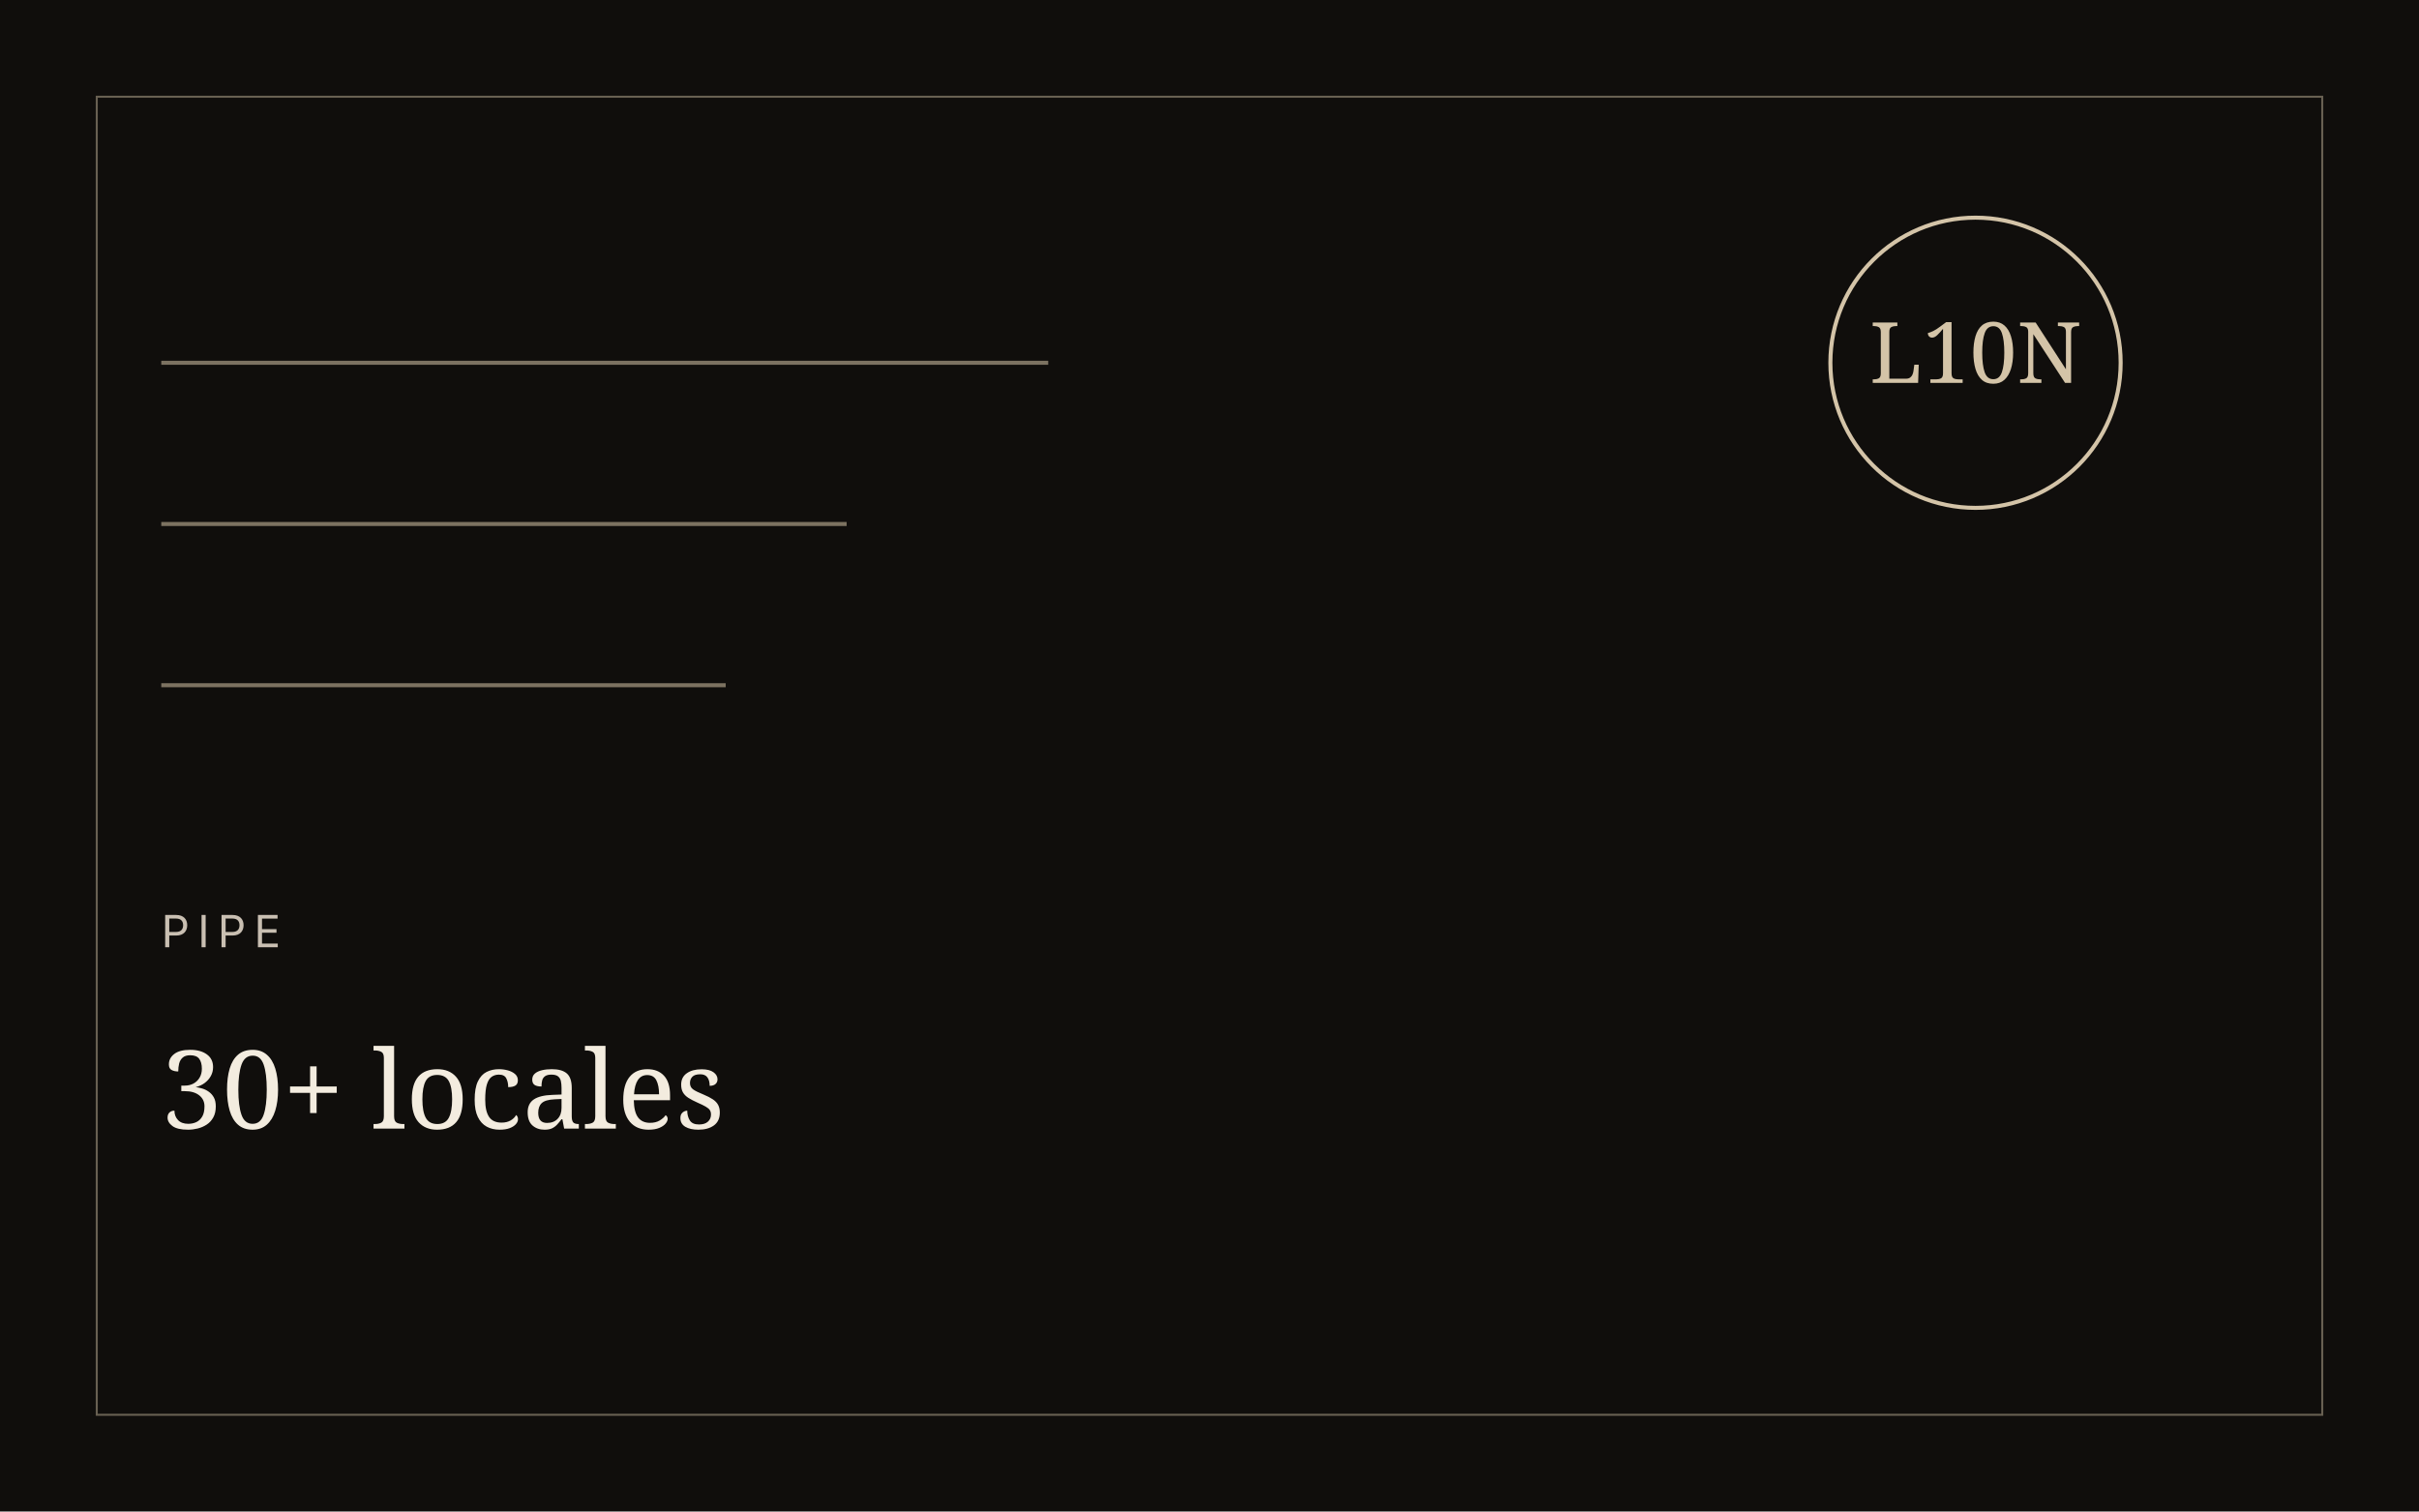
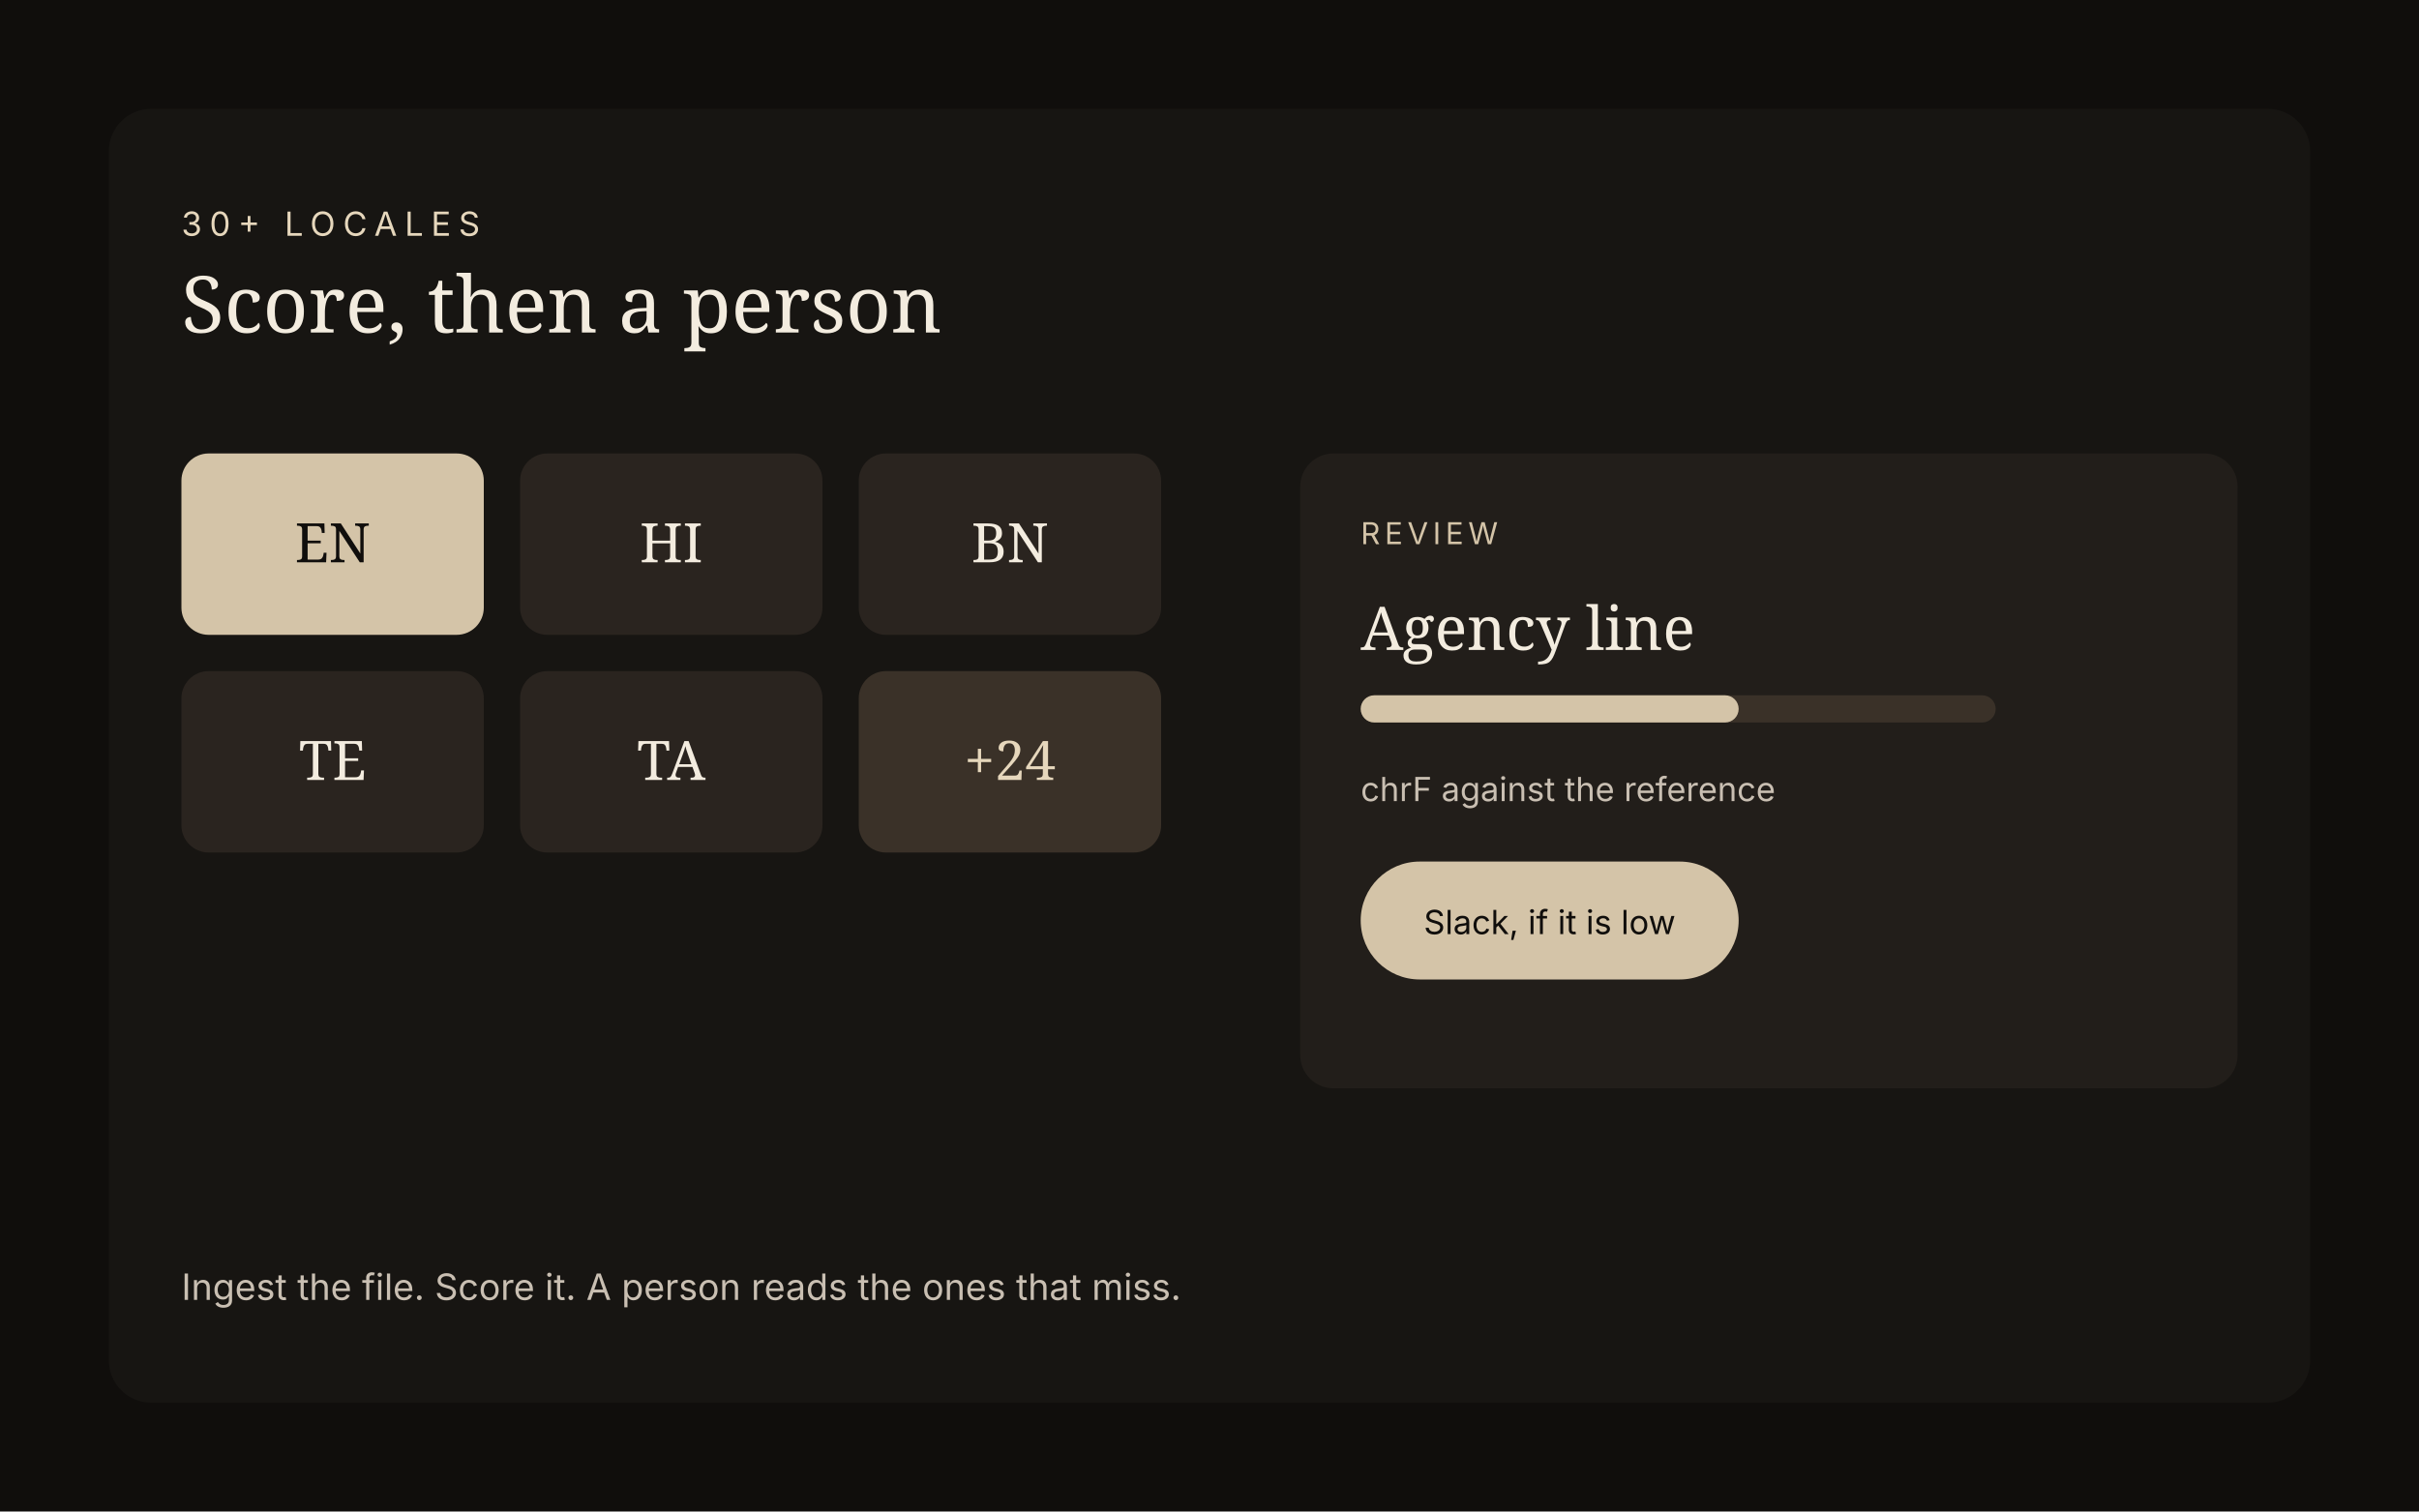
- <svg xmlns="http://www.w3.org/2000/svg" viewBox="0 0 1200 750" width="1200" height="750">
-   <rect width="1200" height="750" fill="#100e0c" />
-   <rect x="48" y="48" width="1104" height="654" fill="none" stroke="#d4c4a8" stroke-opacity="0.45" />
-   <path d="M80 180 H520 M80 260 H420 M80 340 H360" stroke="#d4c4a8" stroke-opacity="0.55" stroke-width="2" />
-   <circle cx="980" cy="180" r="72" fill="none" stroke="#d4c4a8" stroke-width="2" />
-   <text x="980" y="190" text-anchor="middle" fill="#d4c4a8" font-family="Georgia, serif" font-size="42">L10N</text>
-   <text x="80" y="470" fill="#c9bfb2" font-family="Inter, sans-serif" font-size="22" letter-spacing="4">PIPE</text>
-   <text x="80" y="560" fill="#f3ecdf" font-family="Georgia, serif" font-size="54">30+ locales</text>
+ <svg xmlns="http://www.w3.org/2000/svg" viewBox="0 0 1600 1000" width="1600" height="1000">
+   <rect width="1600" height="1000" fill="#100e0c" />
+   <rect x="72" y="72" width="1456" height="856" rx="28" fill="#171512" />
+   <text x="120" y="156" fill="#e6d7bc" font-family="Inter, sans-serif" font-size="22" letter-spacing="5">30+ LOCALES</text>
+   <text x="120" y="220" fill="#f3ecdf" font-family="Georgia, serif" font-size="52">Score, then a person</text>
+   <g font-family="Georgia, serif" font-size="36" text-anchor="middle">
+     <rect x="120" y="300" width="200" height="120" rx="18" fill="#d4c4a8" />
+     <text x="220" y="372" fill="#100e0c">EN</text>
+     <rect x="344" y="300" width="200" height="120" rx="18" fill="#2a241f" />
+     <text x="444" y="372" fill="#f3ecdf">HI</text>
+     <rect x="568" y="300" width="200" height="120" rx="18" fill="#2a241f" />
+     <text x="668" y="372" fill="#f3ecdf">BN</text>
+     <rect x="120" y="444" width="200" height="120" rx="18" fill="#2a241f" />
+     <text x="220" y="516" fill="#f3ecdf">TE</text>
+     <rect x="344" y="444" width="200" height="120" rx="18" fill="#2a241f" />
+     <text x="444" y="516" fill="#f3ecdf">TA</text>
+     <rect x="568" y="444" width="200" height="120" rx="18" fill="#3a3128" />
+     <text x="668" y="516" fill="#e6d7bc">+24</text>
+   </g>
+   <g>
+     <rect x="860" y="300" width="620" height="420" rx="22" fill="#221e1a" />
+     <text x="900" y="360" fill="#d4c4a8" font-family="Inter, sans-serif" font-size="20" letter-spacing="3">REVIEW</text>
+     <text x="900" y="430" fill="#f3ecdf" font-family="Georgia, serif" font-size="40">Agency line</text>
+     <rect x="900" y="460" width="420" height="18" rx="9" fill="#3a3128" />
+     <rect x="900" y="460" width="250" height="18" rx="9" fill="#d4c4a8" />
+     <text x="900" y="530" fill="#c9bfb2" font-family="Inter, sans-serif" font-size="22">chrF against the reference</text>
+     <rect x="900" y="570" width="250" height="78" rx="39" fill="#d4c4a8" />
+     <text x="1025" y="618" text-anchor="middle" fill="#100e0c" font-family="Inter, sans-serif" font-size="22">Slack, if it is low</text>
+   </g>
+   <text x="120" y="860" fill="#c9bfb2" font-family="Inter, sans-serif" font-size="24">Ingest the file. Score it. A person reads the ones that miss.</text>
</svg>
